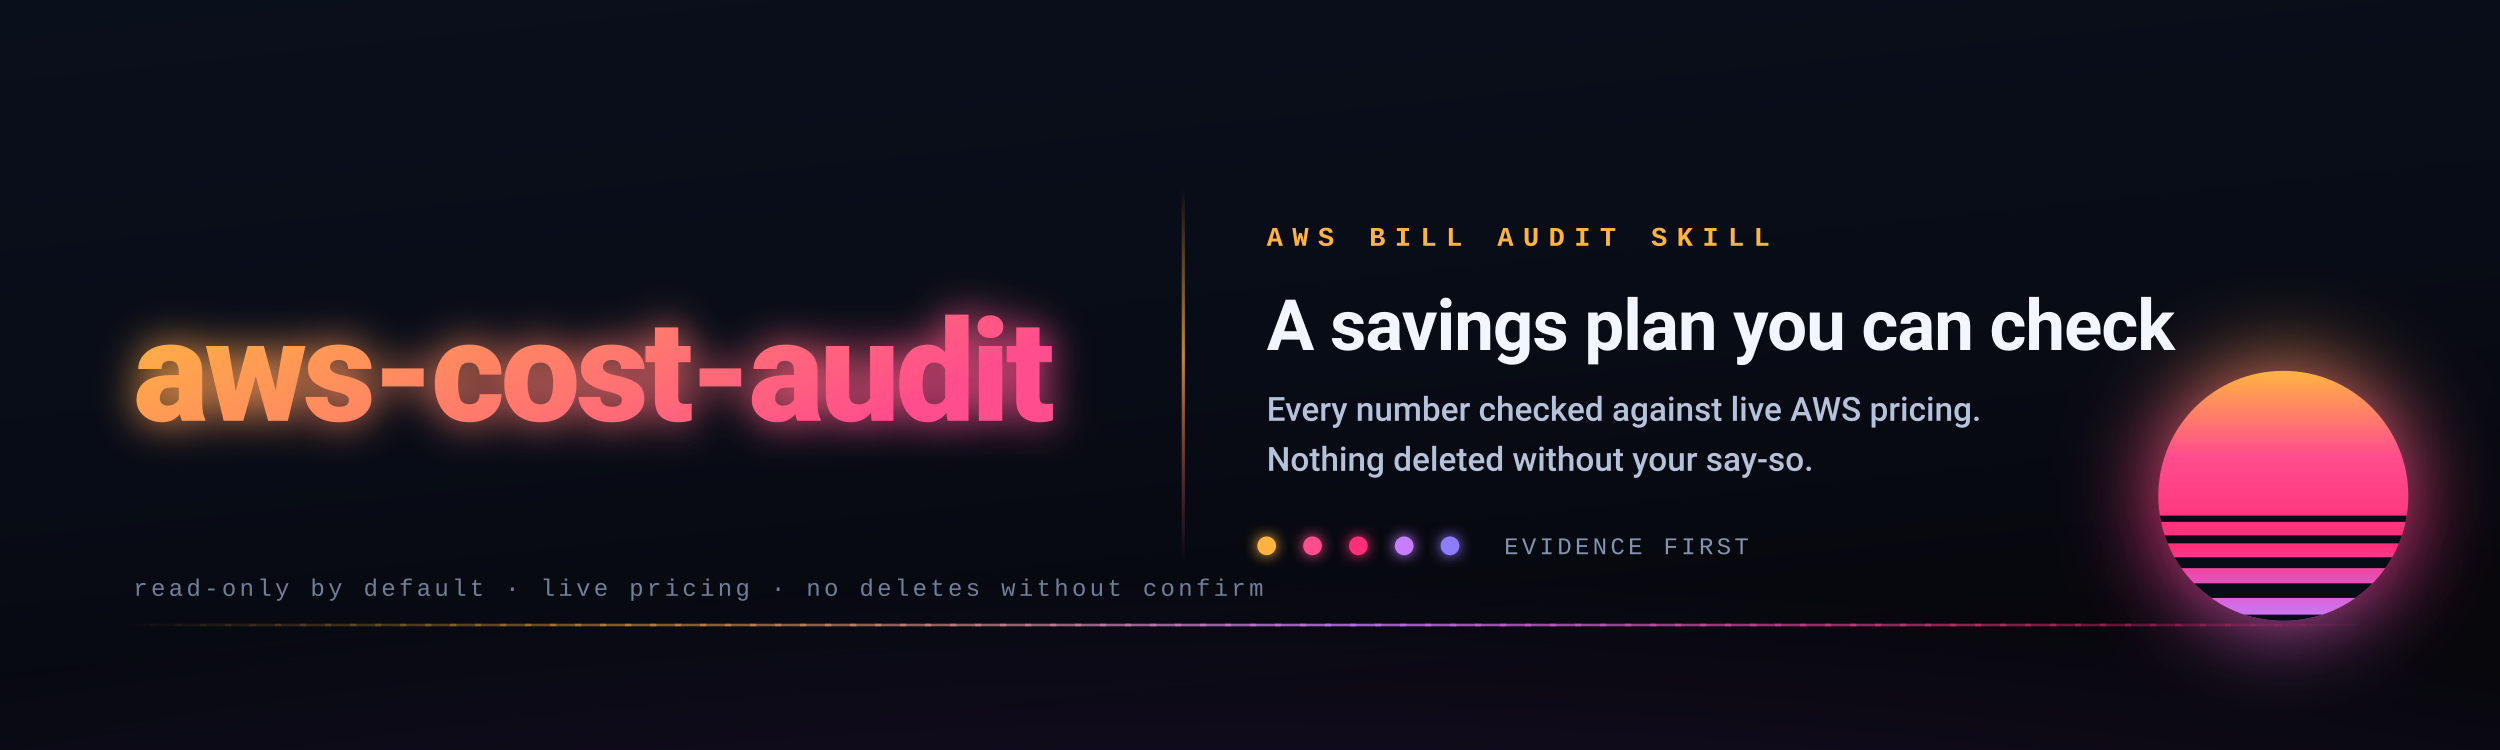
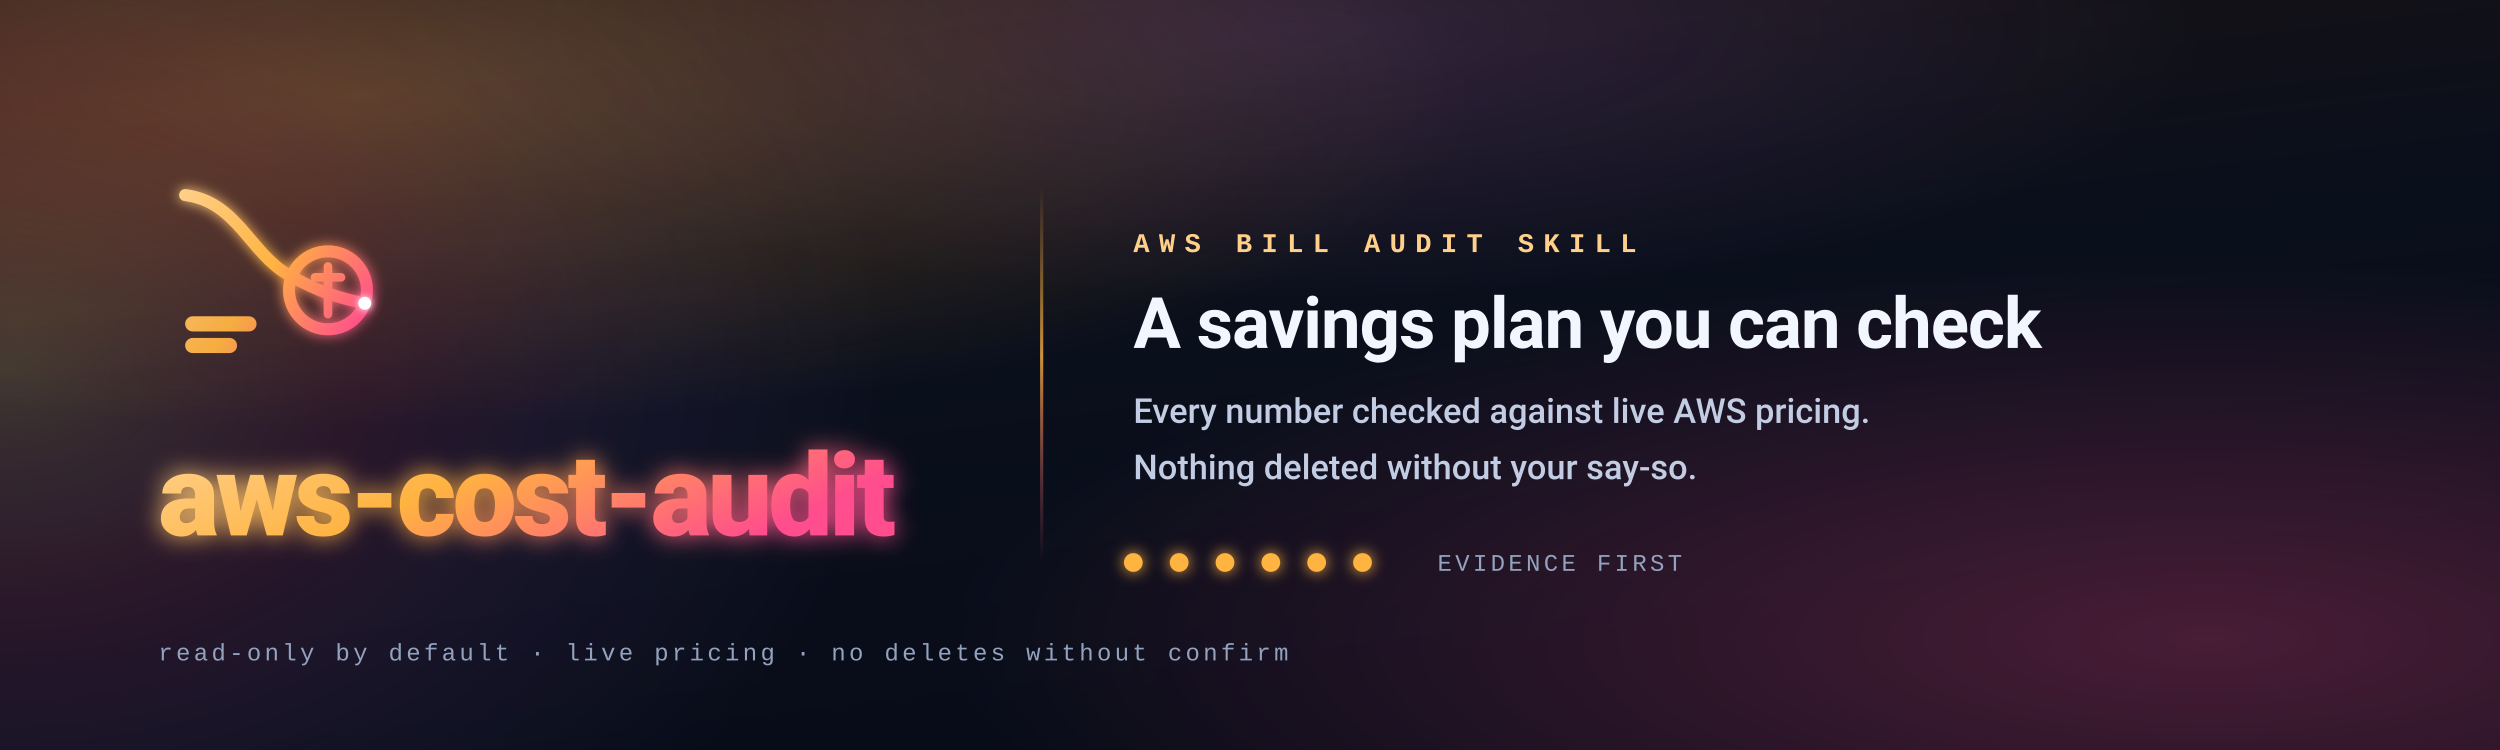
- <svg xmlns="http://www.w3.org/2000/svg" viewBox="0 0 1200 360" width="1200" height="360" fill="none" role="img" aria-label="aws-cost-audit: a savings plan you can check. Every number checked against live AWS pricing. Nothing deleted without your say-so.">
+ <svg xmlns="http://www.w3.org/2000/svg" viewBox="0 0 1200 360" fill="none" role="img" aria-label="aws-cost-audit, an AWS bill audit skill: a savings plan you can check">
  <defs>
-     <linearGradient id="a-ground" x1="0" y1="0" x2="0.35" y2="1">
-       <stop offset="0%" stop-color="#0A0F1C" />
-       <stop offset="60%" stop-color="#080C16" />
-       <stop offset="100%" stop-color="#07070C" />
+     <linearGradient id="aw-ground" x1="0" y1="0" x2="0.4" y2="1">
+       <stop offset="0%" stop-color="#1C1410" />
+       <stop offset="55%" stop-color="#0A0F1C" />
+       <stop offset="100%" stop-color="#080C18" />
    </linearGradient>
-     <radialGradient id="a-bloom" cx="0.5" cy="1" r="0.75">
-       <stop offset="0%" stop-color="#FF2D78" stop-opacity="0.30" />
-       <stop offset="38%" stop-color="#7C3AED" stop-opacity="0.14" />
-       <stop offset="100%" stop-color="#7C3AED" stop-opacity="0" />
+     <radialGradient id="aw-bloomA" cx="0.15" cy="0.13" r="0.44">
+       <stop offset="0%" stop-color="#FFB341" stop-opacity="0.26" />
+       <stop offset="100%" stop-color="#FFB341" stop-opacity="0" />
    </radialGradient>
-     <linearGradient id="a-sun" x1="0" y1="0" x2="0" y2="1">
-       <stop offset="0%" stop-color="#FFB341" />
-       <stop offset="34%" stop-color="#FF4D8D" />
-       <stop offset="70%" stop-color="#FF2D78" />
-       <stop offset="100%" stop-color="#C77DFF" />
-     </linearGradient>
-     <linearGradient id="a-brand" x1="0" y1="0" x2="1" y2="0.25" gradientUnits="objectBoundingBox">
-       <stop offset="0%" stop-color="#FFB341" />
-       <stop offset="100%" stop-color="#FF4D8D" />
-       <animateTransform attributeName="gradientTransform" type="translate" values="-0.12 0; 0.12 0; -0.12 0" dur="18s" repeatCount="indefinite" />
-     </linearGradient>
-     <linearGradient id="a-rule" gradientUnits="userSpaceOnUse" x1="568" y1="90" x2="568" y2="270">
+     <radialGradient id="aw-bloomB" cx="0.88" cy="0.85" r="0.50">
+       <stop offset="0%" stop-color="#FF4D8D" stop-opacity="0.26" />
+       <stop offset="100%" stop-color="#FF4D8D" stop-opacity="0" />
+     </radialGradient>
+     <radialGradient id="aw-bloomC" cx="0.52" cy="0.04" r="0.36">
+       <stop offset="0%" stop-color="#C77DFF" stop-opacity="0.16" />
+       <stop offset="100%" stop-color="#C77DFF" stop-opacity="0" />
+     </radialGradient>
+     <radialGradient id="aw-wash" cx="0.5" cy="0.5" r="0.5">
+       <stop offset="0%" stop-color="#FFD08A" stop-opacity="0.20" />
+       <stop offset="42%" stop-color="#FF4D8D" stop-opacity="0.124" />
+       <stop offset="76%" stop-color="#C77DFF" stop-opacity="0.046" />
+       <stop offset="100%" stop-color="#C77DFF" stop-opacity="0" />
+     </radialGradient>
+     <clipPath id="aw-frame">
+       <rect width="1200" height="360" />
+     </clipPath>
+     <linearGradient id="aw-rule" gradientUnits="userSpaceOnUse" x1="500" y1="90" x2="500" y2="270">
      <stop offset="0%" stop-color="#FFB341" stop-opacity="0" />
-       <stop offset="45%" stop-color="#FFB341" stop-opacity="0.75" />
+       <stop offset="45%" stop-color="#FFB341" stop-opacity="0.8" />
      <stop offset="100%" stop-color="#FF4D8D" stop-opacity="0" />
    </linearGradient>
-     <linearGradient id="a-horizon" gradientUnits="userSpaceOnUse" x1="60" y1="300" x2="1140" y2="300">
-       <stop offset="0%" stop-color="#FFB341" stop-opacity="0" />
-       <stop offset="22%" stop-color="#FFB341" stop-opacity="0.5" />
-       <stop offset="55%" stop-color="#C77DFF" stop-opacity="0.8" />
-       <stop offset="82%" stop-color="#FF2D78" stop-opacity="0.6" />
-       <stop offset="100%" stop-color="#FF2D78" stop-opacity="0" />
+     <linearGradient id="aw-ink" gradientUnits="userSpaceOnUse" x1="40" y1="76" x2="216" y2="196">
+       <stop class="awk1" offset="0%" stop-color="#FFD08A" />
+       <stop class="awk2" offset="52%" stop-color="#FFB341" />
+       <stop class="awk3" offset="100%" stop-color="#FF4D8D" />
    </linearGradient>
-     <linearGradient id="a-gridfade" gradientUnits="userSpaceOnUse" x1="0" y1="300" x2="0" y2="360">
-       <stop offset="0%" stop-color="#FFB341" stop-opacity="0.55" />
-       <stop offset="55%" stop-color="#C77DFF" stop-opacity="0.28" />
-       <stop offset="100%" stop-color="#FF2D78" stop-opacity="0.05" />
-     </linearGradient>
-     <linearGradient id="a-sheen" x1="0" y1="0" x2="1" y2="0">
-       <stop offset="0%" stop-color="#FFFFFF" stop-opacity="0" />
-       <stop offset="50%" stop-color="#FFFFFF" stop-opacity="0.55" />
-       <stop offset="100%" stop-color="#FFFFFF" stop-opacity="0" />
-     </linearGradient>
-     <filter id="a-glow" x="-40%" y="-40%" width="180%" height="180%">
-       <feGaussianBlur stdDeviation="10" result="b" />
+     <filter id="aw-glow" x="-45%" y="-45%" width="190%" height="190%">
+       <feGaussianBlur stdDeviation="6.0" result="b" />
      <feMerge>
        <feMergeNode in="b" />
        <feMergeNode in="SourceGraphic" />
      </feMerge>
    </filter>
-     <filter id="a-glow-sm" x="-60%" y="-60%" width="220%" height="220%">
-       <feGaussianBlur stdDeviation="3.2" result="b" />
+     <filter id="aw-glow-sm" x="-150%" y="-150%" width="400%" height="400%">
+       <feGaussianBlur stdDeviation="3.6" result="b" />
      <feMerge>
        <feMergeNode in="b" />
        <feMergeNode in="SourceGraphic" />
      </feMerge>
    </filter>
-     <filter id="a-glow-atmo" x="-70%" y="-70%" width="240%" height="240%">
-       <feGaussianBlur stdDeviation="22" result="b" />
-       <feMerge>
-         <feMergeNode in="b" />
-         <feMergeNode in="SourceGraphic" />
-       </feMerge>
-     </filter>
-     <clipPath id="a-sunclip">
-       <circle cx="1096" cy="238" r="60" />
+     <clipPath id="aw-b1">
+       <rect class="awb1" x="44" y="196" width="66" height="14" />
    </clipPath>
-     <clipPath id="a-gridclip">
-       <rect x="0" y="300" width="1200" height="60" />
+     <clipPath id="aw-b2">
+       <rect class="awb2" x="44" y="216" width="48" height="14" />
    </clipPath>
-     <clipPath id="a-wordclip">
-       <text x="64" y="202" font-family="system-ui, -apple-system, 'Segoe UI', Roboto, 'Helvetica Neue', Arial, sans-serif" font-size="68" font-weight="800" letter-spacing="-2">aws-cost-audit</text>
+     <linearGradient id="aw-word" x1="0" y1="0" x2="1" y2="0.25">
+       <stop class="awk1" offset="0%" stop-color="#FFD08A" />
+       <stop class="awk2" offset="46%" stop-color="#FFB341" />
+       <stop class="awk3" offset="100%" stop-color="#FF4D8D" />
+     </linearGradient>
+     <linearGradient id="aw-sheen" x1="0" y1="0" x2="1" y2="0">
+       <stop offset="0%" stop-color="#FFFFFF" stop-opacity="0" />
+       <stop offset="50%" stop-color="#FFFFFF" stop-opacity="0.62" />
+       <stop offset="100%" stop-color="#FFFFFF" stop-opacity="0" />
+     </linearGradient>
+     <clipPath id="aw-wordclip">
+       <text x="76" y="257" font-family="system-ui, -apple-system, 'Segoe UI', Roboto, 'Helvetica Neue', Arial, sans-serif" font-size="55" font-weight="800" letter-spacing="-1.9">aws-cost-audit</text>
    </clipPath>
  </defs>
  <style>
    .disp { font-family: system-ui, -apple-system, 'Segoe UI', Roboto, 'Helvetica Neue', Arial, sans-serif; }
    .mono { font-family: ui-monospace, SFMono-Regular, 'SF Mono', Menlo, Consolas, 'Liberation Mono', monospace; }
-     .eyebrow { font-size: 13px; font-weight: 600; letter-spacing: 4.5px; fill: #FFB341; }
+     .eyebrow { font-size: 13px; font-weight: 600; letter-spacing: 4.5px; fill: #FFD08A; }
    .head    { font-size: 34px; font-weight: 700; fill: #F2F6FF; letter-spacing: -0.5px; }
-     .sub     { font-size: 16px; font-weight: 500; fill: #B6C2DA; }
-     .tag     { font-size: 11.5px; letter-spacing: 1.6px; fill: #8494B0; }
- 
-     @keyframes a-breathe { 0%,100% { opacity: 0.55; } 50% { opacity: 0.95; } }
-     .bloom { animation: a-breathe 9s ease-in-out infinite; }
- 
-     @keyframes a-sunpulse { 0%,100% { opacity: 0.42; } 50% { opacity: 0.62; } }
-     .sun { animation: a-sunpulse 10s ease-in-out infinite; }
- 
-     @keyframes a-flow { to { stroke-dashoffset: -240; } }
-     .flowline { animation: a-flow 14s linear infinite; }
- 
-     @keyframes a-pip { 0%,100% { opacity: 0.45; } 50% { opacity: 1; } }
-     .d1 { animation: a-pip 5s ease-in-out infinite 0s; }
-     .d2 { animation: a-pip 5s ease-in-out infinite 0.35s; }
-     .d3 { animation: a-pip 5s ease-in-out infinite 0.7s; }
-     .d4 { animation: a-pip 5s ease-in-out infinite 1.05s; }
-     .d5 { animation: a-pip 5s ease-in-out infinite 1.4s; }
- 
-     @keyframes a-sheen {
-       0%   { transform: translateX(0); }
-       34%  { transform: translateX(700px); }
-       100% { transform: translateX(700px); }
-     }
-     .sheen { animation: a-sheen 7.5s linear infinite; }
- 
-     @media (prefers-reduced-motion: reduce) {
-       * { animation: none !important; }
-     }
+     .sub     { font-size: 16.5px; font-weight: 500; fill: #C2CDE4; }
+     .tag     { font-size: 11.5px; letter-spacing: 1.6px; fill: #93A2BE; }
+     .chip    { font-size: 11.5px; letter-spacing: 1.2px; fill: #C2CDE4; }
+     @keyframes aw-breathe { 0%,100% { opacity:0.62; } 50% { opacity:1; } }
+     .awbloom { animation: aw-breathe 11s ease-in-out infinite; }
+     @keyframes aw-sweep { 0% { transform: translateX(-360px); } 100% { transform: translateX(1560px); } }
+     .awwash { animation: aw-sweep 17s cubic-bezier(.5,0,.5,1) infinite; }
+     @keyframes aw-sheen { 0% { transform: translateX(0); } 15%,100% { transform: translateX(252px); } }
+     .awsheen { animation: aw-sheen 8.5s cubic-bezier(.4,0,.3,1) infinite; }
+     @keyframes aw-pip { 0%,100% { opacity: 0.5; } 50% { opacity: 1; } }
+     .awp1 { animation: aw-pip 5s ease-in-out infinite 0.0s; }
+     .awp2 { animation: aw-pip 5s ease-in-out infinite 0.35s; }
+     .awp3 { animation: aw-pip 5s ease-in-out infinite 0.7s; }
+     .awp4 { animation: aw-pip 5s ease-in-out infinite 1.05s; }
+     .awp5 { animation: aw-pip 5s ease-in-out infinite 1.4s; }
+     .awp6 { animation: aw-pip 5s ease-in-out infinite 1.75s; }
+     @keyframes aw-draw { 0% { stroke-dashoffset: 1000; } 40%,88% { stroke-dashoffset: 0; } 100% { stroke-dashoffset: 1000; } }
+     .awcurve { stroke-dasharray: 1000; animation: aw-draw 7s linear infinite; }
+     @keyframes aw-b1 { 0%,40% { width: 66px; } 88%,100% { width: 22px; } }
+     @keyframes aw-b2 { 0%,46% { width: 48px; } 88%,100% { width: 14px; } }
+     .awb1 { animation: aw-b1 7s steps(6, end) infinite; }
+     .awb2 { animation: aw-b2 7s steps(6, end) infinite; }
+     @keyframes aw-coin { 0%,100% { opacity: 0.55; } 50% { opacity: 1; } }
+     .awcoin { animation: aw-coin 7s ease-in-out infinite; }
+     @keyframes aw-k1 { 0%,100% { stop-color:#FFD08A; } 50% { stop-color:#FFB341; } }
+     @keyframes aw-k2 { 0%,100% { stop-color:#FFB341; } 50% { stop-color:#FF9A4D; } }
+     @keyframes aw-k3 { 0%,100% { stop-color:#FF4D8D; } 50% { stop-color:#FF7A3D; } }
+     .awk1 { animation: aw-k1 15s ease-in-out infinite; }
+     .awk2 { animation: aw-k2 15s ease-in-out infinite; }
+     .awk3 { animation: aw-k3 15s ease-in-out infinite; }
+     @media (prefers-reduced-motion: reduce) { * { animation: none !important; } }
  </style>
-   <rect width="1200" height="360" fill="url(#a-ground)" />
-   <ellipse class="bloom" cx="600" cy="364" rx="720" ry="175" fill="url(#a-bloom)" />
-   <g class="sun">
-     <g filter="url(#a-glow-atmo)">
-       <circle cx="1096" cy="238" r="60" fill="url(#a-sun)" />
-     </g>
-     <g clip-path="url(#a-sunclip)" fill="#080C16">
-       <rect x="1026" y="247.5" width="140" height="3" />
-       <rect x="1026" y="257" width="140" height="3.8" />
-       <rect x="1026" y="267.5" width="140" height="5.2" />
-       <rect x="1026" y="280" width="140" height="7" />
-       <rect x="1026" y="295" width="140" height="9.4" />
+   <rect width="1200" height="360" fill="url(#aw-ground)" />
+   <g class="awbloom">
+     <rect width="1200" height="360" fill="url(#aw-bloomA)" />
+     <rect width="1200" height="360" fill="url(#aw-bloomB)" />
+     <rect width="1200" height="360" fill="url(#aw-bloomC)" />
+   </g>
+   <g clip-path="url(#aw-frame)">
+     <g transform="translate(0,176)">
+       <ellipse class="awwash" cx="0" cy="0" rx="430" ry="300" fill="url(#aw-wash)" />
    </g>
  </g>
-   <g id="grid" clip-path="url(#a-gridclip)" opacity="0">
-     <g stroke="url(#a-gridfade)" stroke-width="1" fill="none">
-       <path d="M600 300 L-1180 360" />
-       <path d="M600 300 L-560 360" />
-       <path d="M600 300 L-190 360" />
-       <path d="M600 300 L40 360" />
-       <path d="M600 300 L200 360" />
-       <path d="M600 300 L320 360" />
-       <path d="M600 300 L415 360" />
-       <path d="M600 300 L490 360" />
-       <path d="M600 300 L548 360" />
-       <path d="M600 300 L600 360" />
-       <path d="M600 300 L652 360" />
-       <path d="M600 300 L710 360" />
-       <path d="M600 300 L785 360" />
-       <path d="M600 300 L880 360" />
-       <path d="M600 300 L1000 360" />
-       <path d="M600 300 L1160 360" />
-       <path d="M600 300 L1390 360" />
-       <path d="M600 300 L1760 360" />
-       <path d="M600 300 L2380 360" />
+   <g transform="translate(66,50) scale(0.5195)">
+     <g opacity="0.32">
+       <circle cx="176" cy="172" r="36" fill="none" stroke="url(#aw-ink)" stroke-width="11" />
+       <path d="M44 84 C92 90, 104 138, 140 158 C168 174, 190 180, 210 184" fill="none" stroke="url(#aw-ink)" stroke-width="11" stroke-linecap="round" />
    </g>
-     <g stroke="url(#a-gridfade)" stroke-width="1" fill="none">
-       <line x1="0" y1="303" x2="1200" y2="303" />
-       <line x1="0" y1="307" x2="1200" y2="307" />
-       <line x1="0" y1="312.5" x2="1200" y2="312.5" />
-       <line x1="0" y1="320" x2="1200" y2="320" />
-       <line x1="0" y1="330" x2="1200" y2="330" />
-       <line x1="0" y1="343" x2="1200" y2="343" />
-       <line x1="0" y1="358" x2="1200" y2="358" />
+     <g class="awcoin" filter="url(#aw-glow)">
+       <circle cx="176" cy="172" r="36" fill="none" stroke="url(#aw-ink)" stroke-width="11" />
+       <path d="M176 150 V194 M164 160 H188" stroke="url(#aw-ink)" stroke-width="8" stroke-linecap="round" fill="none" />
+     </g>
+     <g filter="url(#aw-glow)">
+       <path class="awcurve" d="M44 84 C92 90, 104 138, 140 158 C168 174, 190 180, 210 184" pathLength="1000" fill="none" stroke="url(#aw-ink)" stroke-width="11" stroke-linecap="round" />
+     </g>
+     <g transform="translate(210,184)">
+       <g filter="url(#aw-glow-sm)">
+         <circle r="6" fill="#FFFFFF" />
+       </g>
+     </g>
+     <g fill="url(#aw-ink)" opacity="0.95">
+       <g clip-path="url(#aw-b1)">
+         <rect x="44" y="196" width="66" height="14" rx="7" />
+       </g>
+       <g clip-path="url(#aw-b2)">
+         <rect x="44" y="216" width="48" height="14" rx="7" />
+       </g>
    </g>
  </g>
-   <g opacity="0.95">
-     <line x1="60" y1="300" x2="1140" y2="300" stroke="url(#a-horizon)" stroke-width="1.25" />
-     <line class="flowline" x1="60" y1="300" x2="1140" y2="300" stroke="url(#a-horizon)" stroke-width="1.25" stroke-dasharray="3 9" opacity="0.85" />
+   <g filter="url(#aw-glow)">
+     <text class="disp" x="76" y="257" font-size="55" font-weight="800" letter-spacing="-1.9" fill="url(#aw-word)">aws-cost-audit</text>
  </g>
-   <g filter="url(#a-glow)">
-     <text class="disp" x="64" y="202" font-size="68" font-weight="800" letter-spacing="-2" fill="url(#a-brand)">aws-cost-audit</text>
-   </g>
-   <g clip-path="url(#a-wordclip)">
+   <g clip-path="url(#aw-wordclip)">
    <g transform="skewX(-18)">
-       <rect class="sheen" x="-200" y="112" width="110" height="130" fill="url(#a-sheen)" opacity="0.7" />
+       <rect class="awsheen" x="15" y="202" width="25" height="74" fill="url(#aw-sheen)" opacity="0.45" />
    </g>
  </g>
-   <line x1="568" y1="90" x2="568" y2="270" stroke="url(#a-rule)" stroke-width="1.5" />
-   <g transform="translate(608,0)">
-     <text class="mono eyebrow" x="0" y="118">AWS BILL AUDIT SKILL</text>
-     <text class="disp head" x="0" y="168">A savings plan you can check</text>
-     <text class="disp sub" x="0" y="202">Every number checked against live AWS pricing.</text>
-     <text class="disp sub" x="0" y="226">Nothing deleted without your say-so.</text>
-     <g transform="translate(0,262)">
-       <g class="d1">
-         <circle cx="0" cy="0" r="4.5" fill="#FFB341" filter="url(#a-glow-sm)" />
+   <line x1="500" y1="90" x2="500" y2="270" stroke="url(#aw-rule)" stroke-width="1.5" />
+   <g transform="translate(544,0)">
+     <text class="mono eyebrow" x="0" y="121">AWS BILL AUDIT SKILL</text>
+     <text class="disp head" x="0" y="167">A savings plan you can check</text>
+     <text class="disp sub" x="0" y="203">Every number checked against live AWS pricing.</text>
+     <text class="disp sub" x="0" y="230">Nothing deleted without your say-so.</text>
+     <g transform="translate(0,270)">
+       <g class="awp1">
+         <circle cx="0" cy="0" r="4.5" fill="#FFB341" filter="url(#aw-glow-sm)" />
      </g>
-       <g class="d2">
-         <circle cx="22" cy="0" r="4.5" fill="#FF4D8D" filter="url(#a-glow-sm)" />
+       <g class="awp2">
+         <circle cx="22" cy="0" r="4.5" fill="#FFB341" filter="url(#aw-glow-sm)" />
      </g>
-       <g class="d3">
-         <circle cx="44" cy="0" r="4.5" fill="#FF2D78" filter="url(#a-glow-sm)" />
+       <g class="awp3">
+         <circle cx="44" cy="0" r="4.5" fill="#FFB341" filter="url(#aw-glow-sm)" />
      </g>
-       <g class="d4">
-         <circle cx="66" cy="0" r="4.5" fill="#C77DFF" filter="url(#a-glow-sm)" />
+       <g class="awp4">
+         <circle cx="66" cy="0" r="4.5" fill="#FFB341" filter="url(#aw-glow-sm)" />
      </g>
-       <g class="d5">
-         <circle cx="88" cy="0" r="4.5" fill="#8E7BFF" filter="url(#a-glow-sm)" />
+       <g class="awp5">
+         <circle cx="88" cy="0" r="4.5" fill="#FFB341" filter="url(#aw-glow-sm)" />
      </g>
-       <text class="mono tag" x="114" y="4">EVIDENCE FIRST</text>
+       <g class="awp6">
+         <circle cx="110" cy="0" r="4.5" fill="#FFB341" filter="url(#aw-glow-sm)" />
+       </g>
+       <text class="mono tag" x="146" y="4">EVIDENCE FIRST</text>
    </g>
  </g>
-   <text class="mono tag" x="64" y="286" opacity="0.85">read-only by default  ·  live pricing  ·  no deletes without confirm</text>
+   <text class="mono tag" x="76" y="317">read-only by default  ·  live pricing  ·  no deletes without confirm</text>
</svg>
